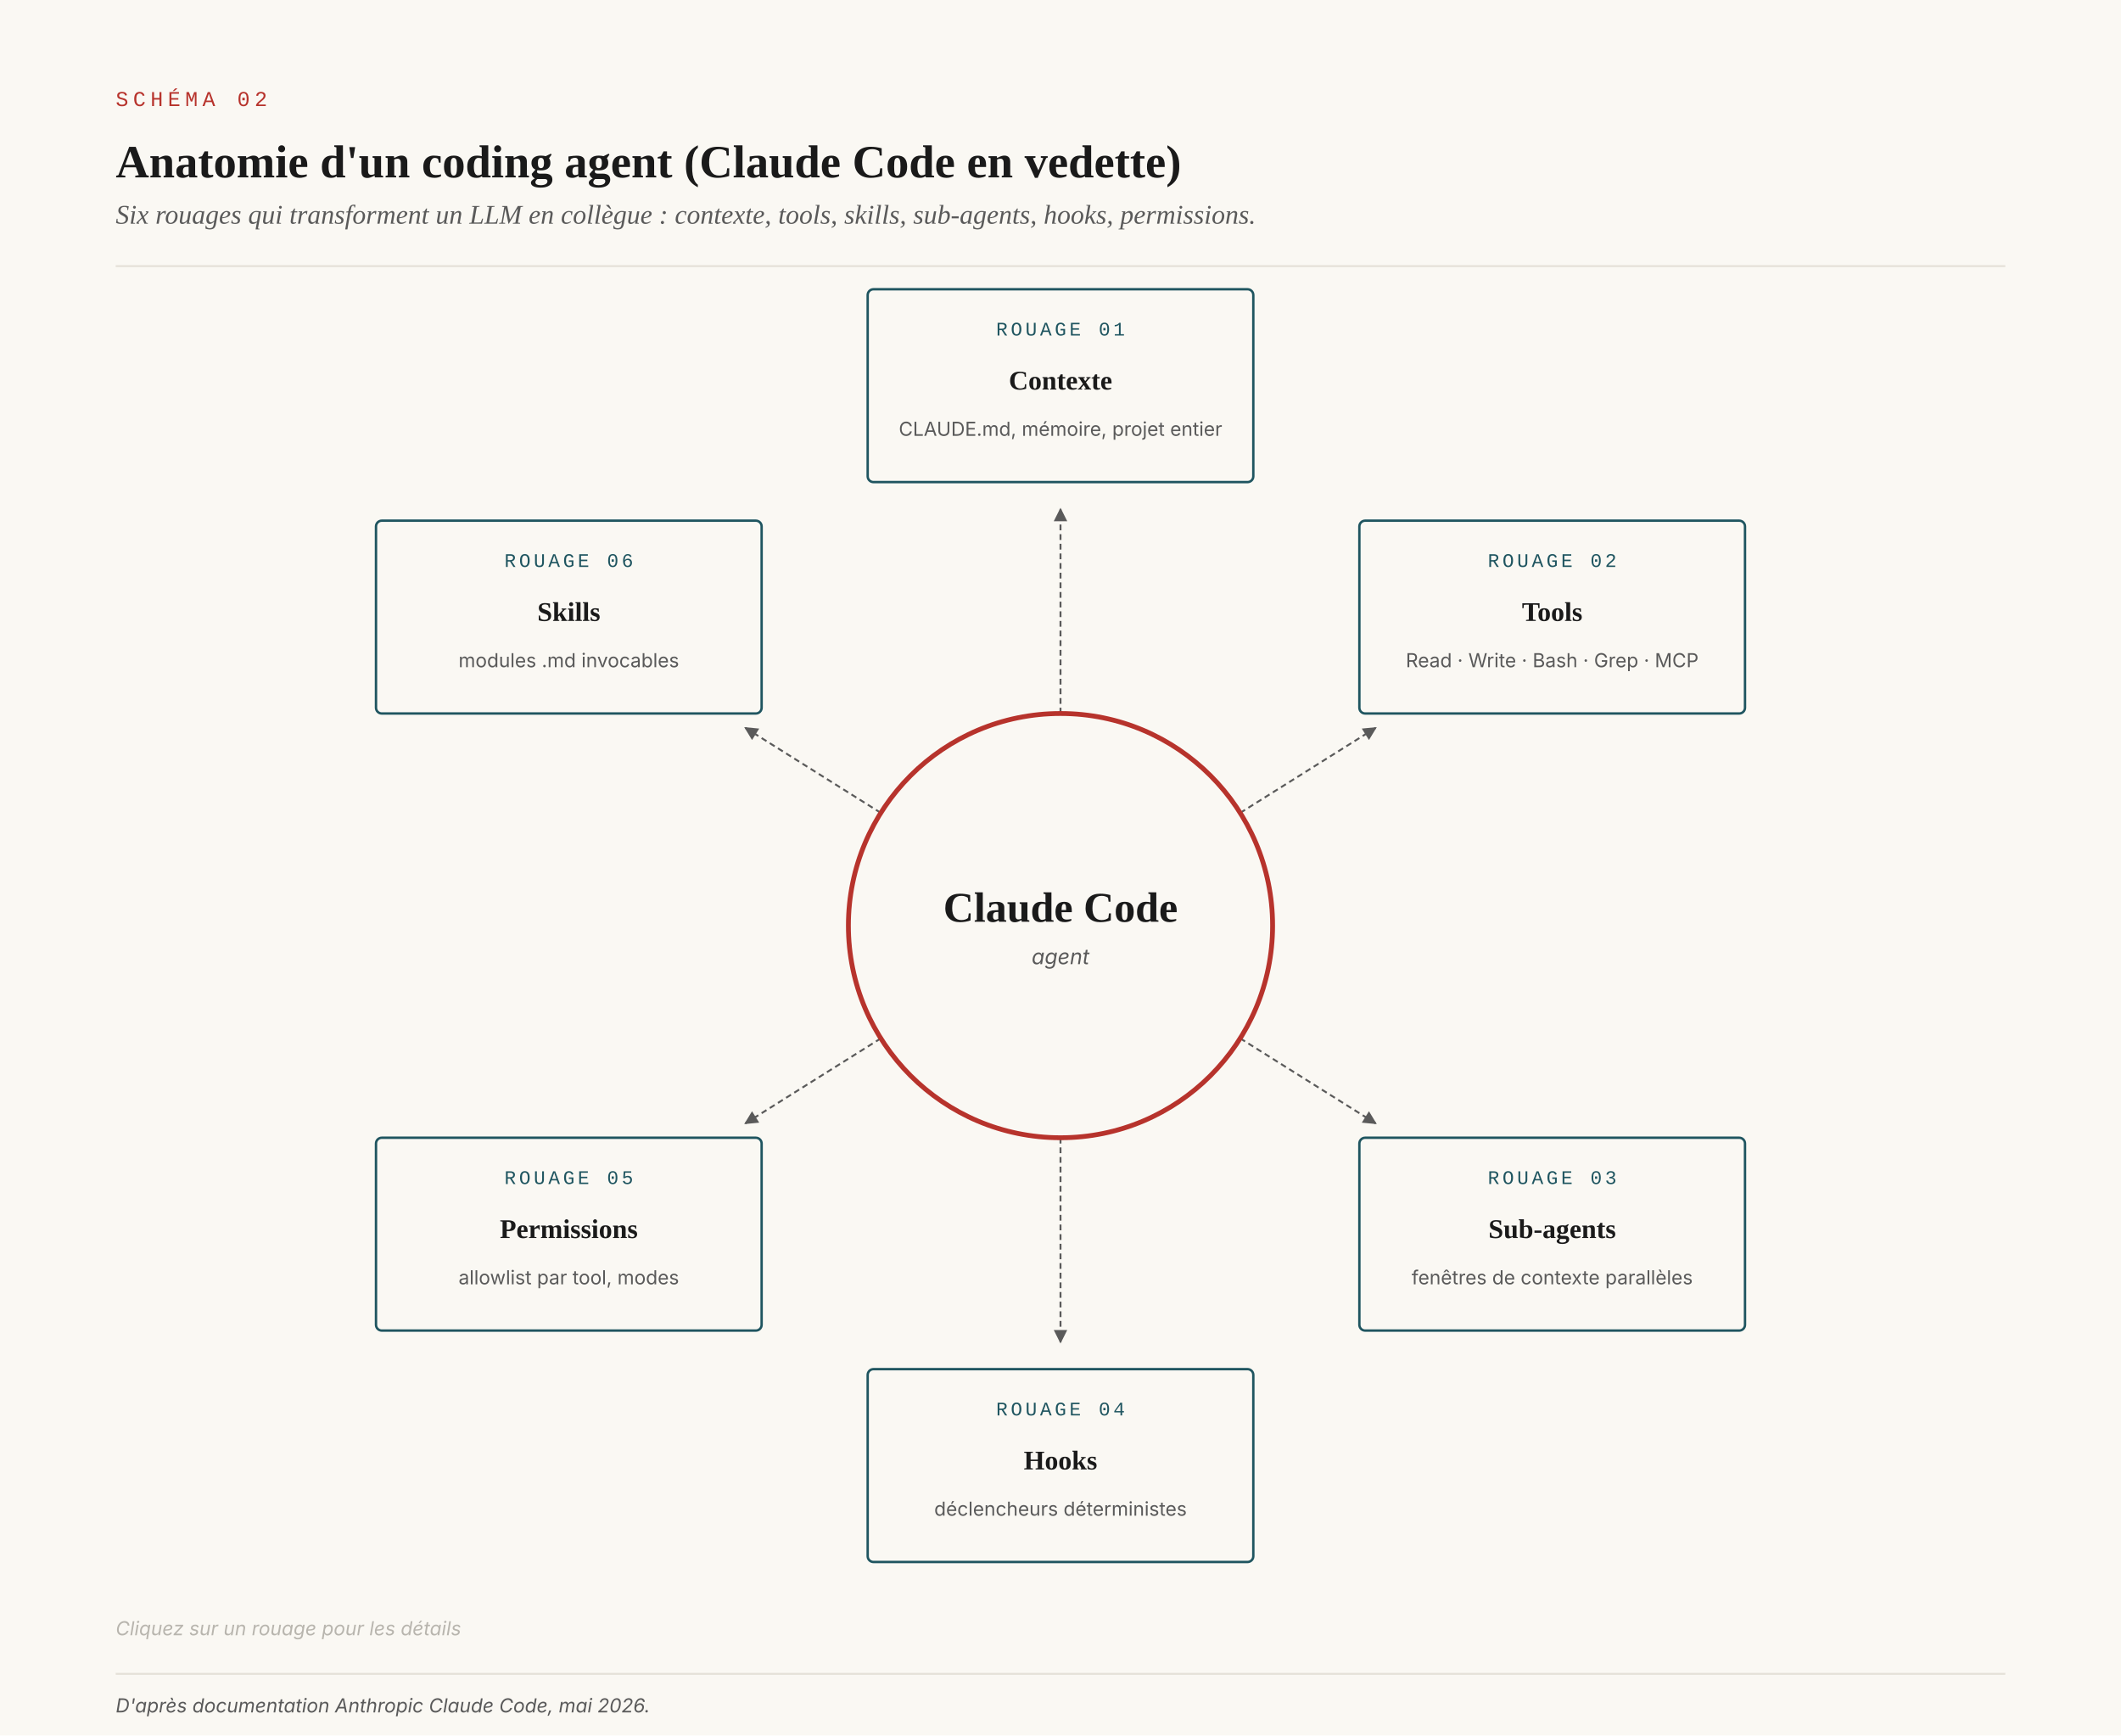
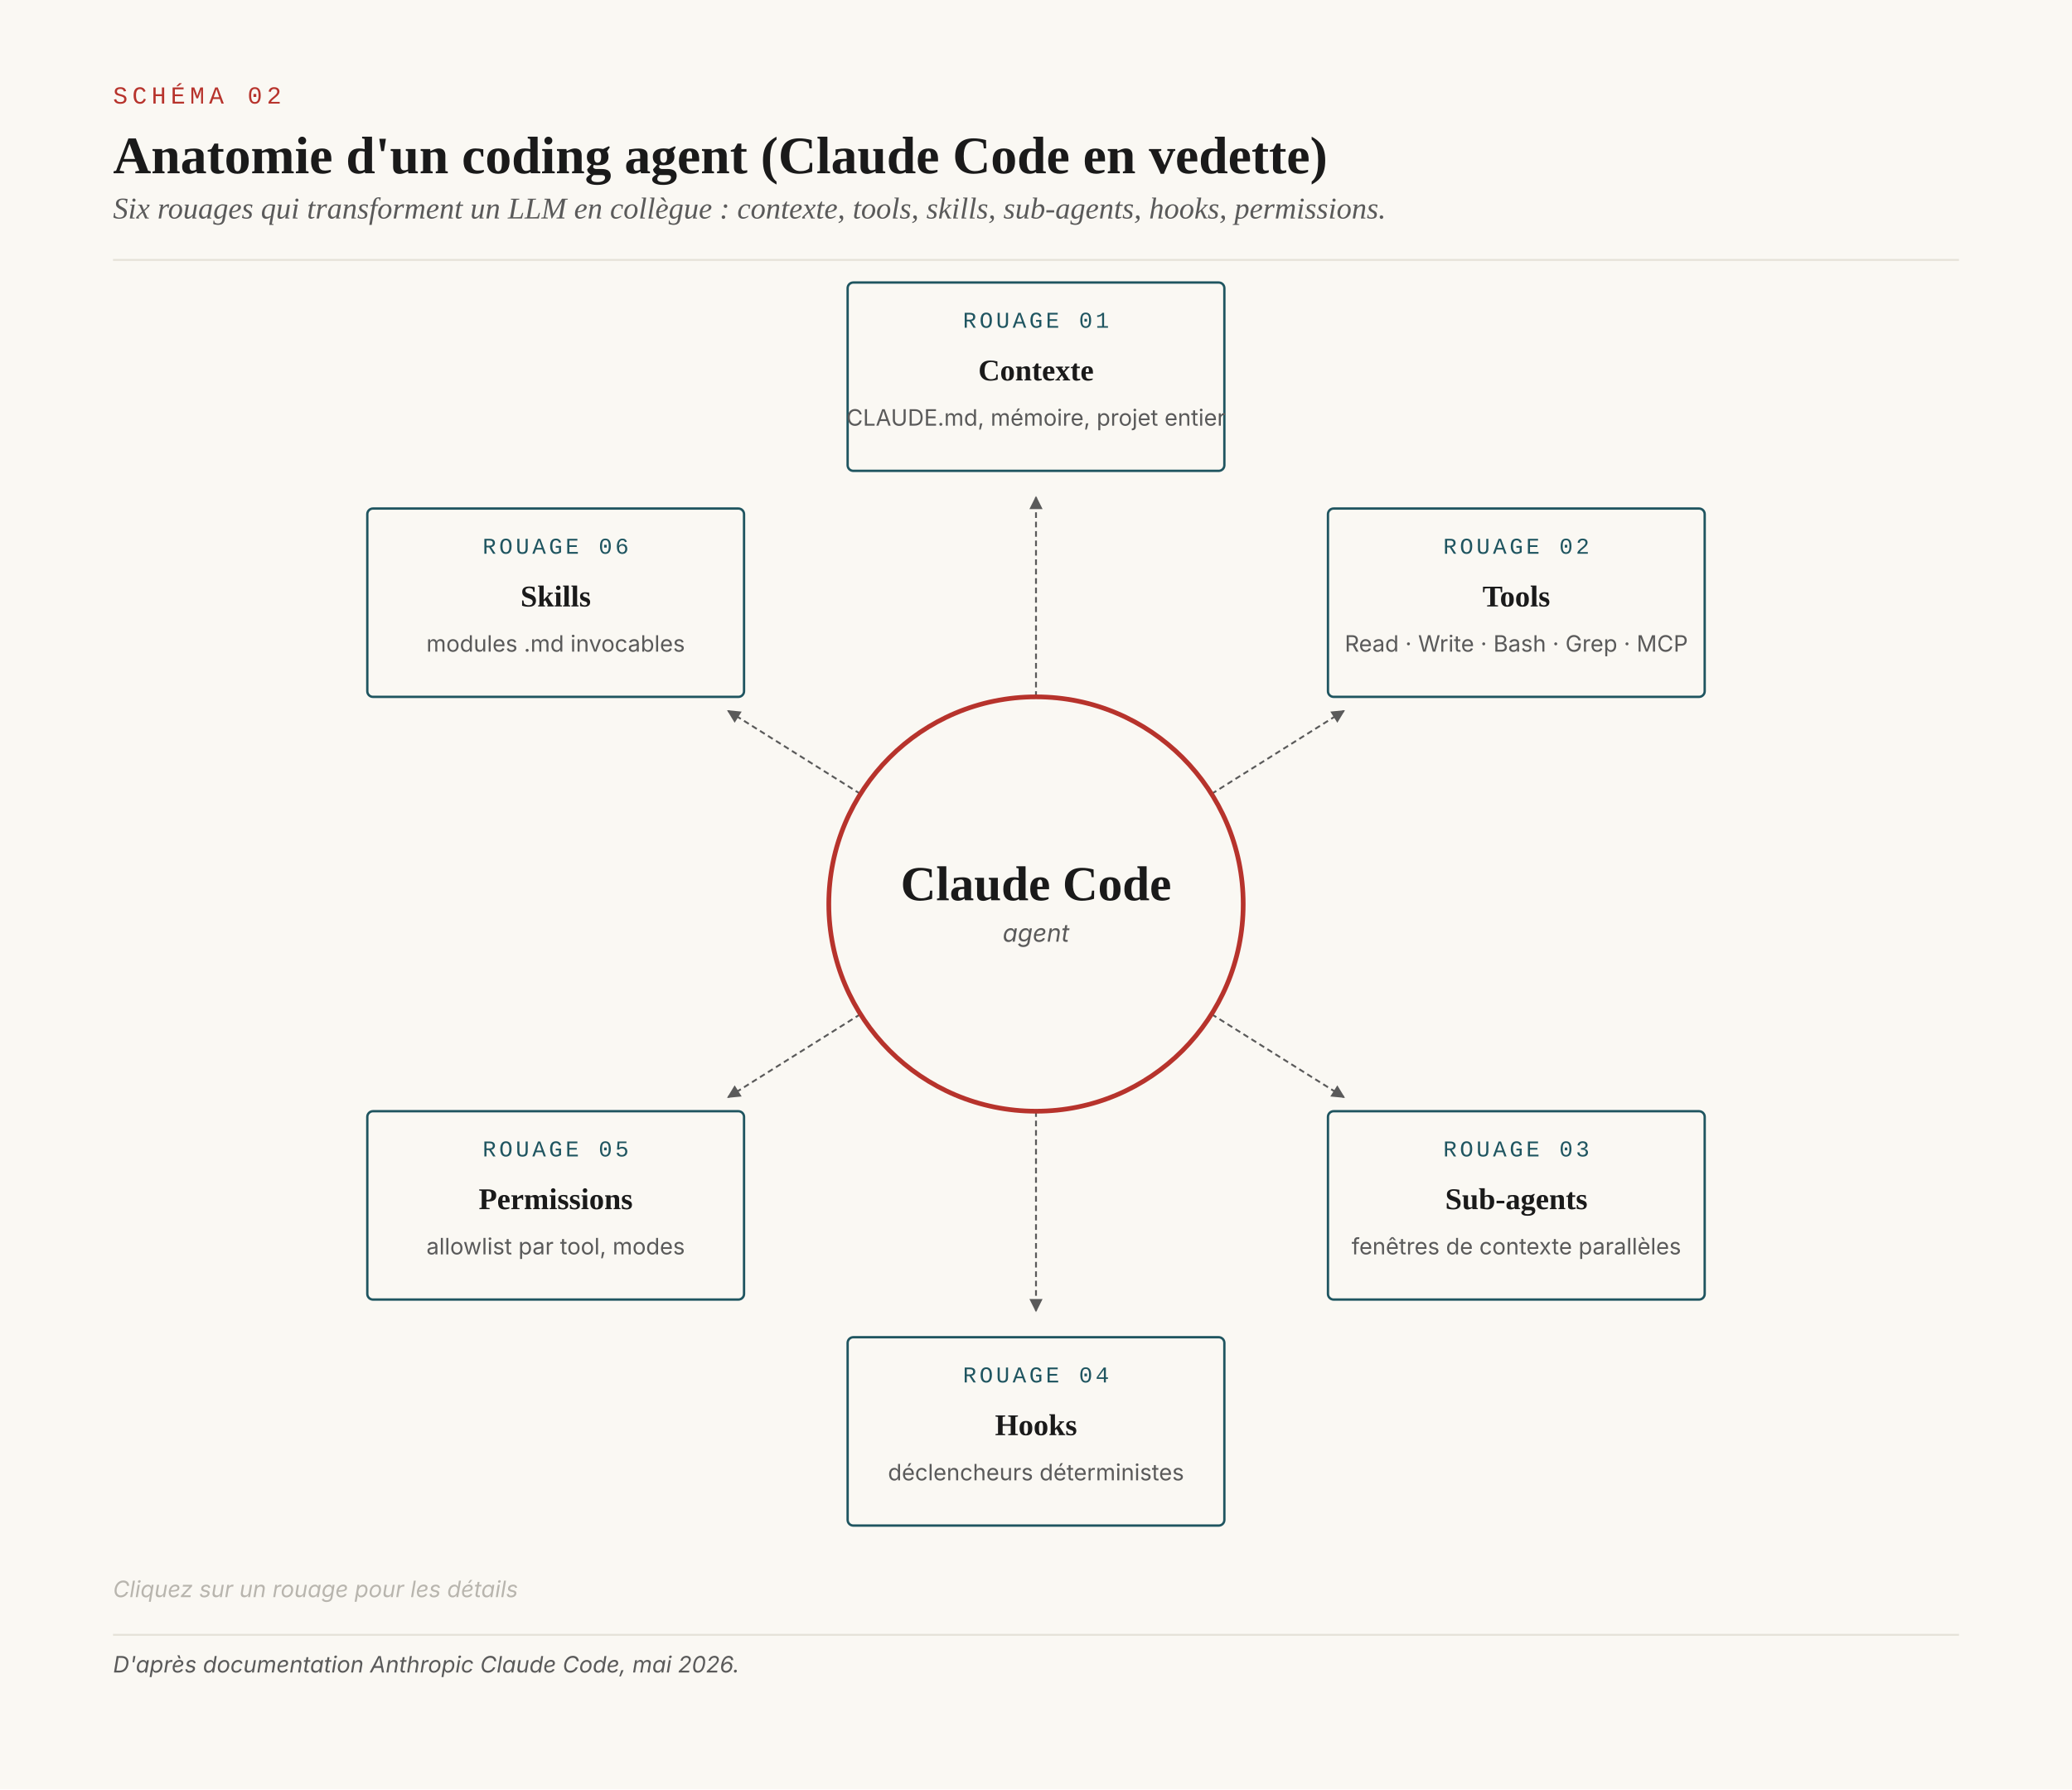
- <svg xmlns="http://www.w3.org/2000/svg" viewBox="0 0 1100 900" data-schema-id="schema-02" role="img" aria-labelledby="schema-02-title">
+ <svg xmlns="http://www.w3.org/2000/svg" viewBox="0 0 1100 950" data-schema-id="schema-02" role="img" aria-labelledby="schema-02-title">
  <defs>
    <style>
      .display { font-family: 'Spectral', 'Times New Roman', serif; }
      .body { font-family: 'Inter', 'Helvetica Neue', sans-serif; }
      .mono { font-family: 'JetBrains Mono', 'Courier New', monospace; }
      .interactive { cursor: pointer; outline: none; }
      .interactive:hover rect.box,
      .interactive:focus rect.box { fill: #F2EEE3; stroke-width: 2; }
      .interactive:focus { outline: none; }
    </style>
    <marker id="arr-02" viewBox="0 0 10 10" refX="9" refY="5" markerWidth="7" markerHeight="7" orient="auto-start-reverse">
      <path d="M 0 0 L 10 5 L 0 10 z" fill="#5A5A5A" />
    </marker>
  </defs>
-   <rect x="0" y="0" width="1100" height="900" fill="#FAF8F3" />
-   <text class="mono" x="60" y="55" font-size="11" fill="#B7332C" letter-spacing="2.4">SCHÉMA 02</text>
-   <text class="display" x="60" y="92" font-size="24" font-weight="600" fill="#1A1A1A">Anatomie d'un coding agent (Claude Code en vedette)</text>
-   <text class="display" x="60" y="116" font-size="14" font-style="italic" fill="#5A5A5A">Six rouages qui transforment un LLM en collègue : contexte, tools, skills, sub-agents, hooks, permissions.</text>
+   <rect x="0" y="0" width="1100" height="950" fill="#FAF8F3" />
+   <text class="mono" x="60" y="55" font-size="13" fill="#B7332C" letter-spacing="2.4">SCHÉMA 02</text>
+   <text class="display" x="60" y="92" font-size="28" font-weight="600" fill="#1A1A1A">Anatomie d'un coding agent (Claude Code en vedette)</text>
+   <text class="display" x="60" y="116" font-size="16" font-style="italic" fill="#5A5A5A">Six rouages qui transforment un LLM en collègue : contexte, tools, skills, sub-agents, hooks, permissions.</text>
  <line x1="60" y1="138" x2="1040" y2="138" stroke="#E5E1D8" stroke-width="1" />
  <g stroke="#5A5A5A" stroke-width="1" stroke-dasharray="3 2" fill="none" marker-end="url(#arr-02)">
    <line x1="550" y1="370" x2="550" y2="264" />
    <line x1="643.18" y1="421.54" x2="713.45" y2="377.44" />
    <line x1="643.18" y1="538.46" x2="713.45" y2="582.56" />
    <line x1="550" y1="590" x2="550" y2="696" />
    <line x1="456.82" y1="538.46" x2="386.55" y2="582.56" />
    <line x1="456.82" y1="421.54" x2="386.55" y2="377.44" />
  </g>
  <g>
    <circle cx="550" cy="480" r="110" fill="#FAF8F3" stroke="#B7332C" stroke-width="2.5" />
-     <text class="display" x="550" y="478" font-size="22" font-weight="600" fill="#1A1A1A" text-anchor="middle">Claude Code</text>
-     <text class="body" x="550" y="500" font-size="11" font-style="italic" fill="#5A5A5A" text-anchor="middle">agent</text>
+     <text class="display" x="550" y="478" font-size="26" font-weight="600" fill="#1A1A1A" text-anchor="middle">Claude Code</text>
+     <text class="body" x="550" y="500" font-size="13" font-style="italic" fill="#5A5A5A" text-anchor="middle">agent</text>
  </g>
  <g class="interactive" data-card="card-contexte" tabindex="0" role="button" aria-label="Contexte : CLAUDE.md, mémoire, projet entier">
    <rect class="box" x="450" y="150" width="200" height="100" rx="3" fill="#FAF8F3" stroke="#1F5560" stroke-width="1.25" />
-     <text class="mono" x="550" y="174" font-size="10" fill="#1F5560" letter-spacing="1.6" text-anchor="middle">ROUAGE 01</text>
-     <text class="display" x="550" y="202" font-size="14" font-weight="600" fill="#1A1A1A" text-anchor="middle">Contexte</text>
-     <text class="body" x="550" y="226" font-size="10" fill="#5A5A5A" text-anchor="middle">CLAUDE.md, mémoire, projet entier</text>
+     <text class="mono" x="550" y="174" font-size="12" fill="#1F5560" letter-spacing="1.6" text-anchor="middle">ROUAGE 01</text>
+     <text class="display" x="550" y="202" font-size="16" font-weight="600" fill="#1A1A1A" text-anchor="middle">Contexte</text>
+     <text class="body" x="550" y="226" font-size="12" fill="#5A5A5A" text-anchor="middle">CLAUDE.md, mémoire, projet entier</text>
  </g>
  <g class="interactive" data-card="card-tools" tabindex="0" role="button" aria-label="Tools : Read, Write, Bash, Grep, MCP">
    <rect class="box" x="705" y="270" width="200" height="100" rx="3" fill="#FAF8F3" stroke="#1F5560" stroke-width="1.25" />
-     <text class="mono" x="805" y="294" font-size="10" fill="#1F5560" letter-spacing="1.6" text-anchor="middle">ROUAGE 02</text>
-     <text class="display" x="805" y="322" font-size="14" font-weight="600" fill="#1A1A1A" text-anchor="middle">Tools</text>
-     <text class="body" x="805" y="346" font-size="10" fill="#5A5A5A" text-anchor="middle">Read · Write · Bash · Grep · MCP</text>
+     <text class="mono" x="805" y="294" font-size="12" fill="#1F5560" letter-spacing="1.6" text-anchor="middle">ROUAGE 02</text>
+     <text class="display" x="805" y="322" font-size="16" font-weight="600" fill="#1A1A1A" text-anchor="middle">Tools</text>
+     <text class="body" x="805" y="346" font-size="12" fill="#5A5A5A" text-anchor="middle">Read · Write · Bash · Grep · MCP</text>
  </g>
  <g class="interactive" data-card="card-subagents" tabindex="0" role="button" aria-label="Sub-agents : fenêtres de contexte parallèles">
    <rect class="box" x="705" y="590" width="200" height="100" rx="3" fill="#FAF8F3" stroke="#1F5560" stroke-width="1.25" />
-     <text class="mono" x="805" y="614" font-size="10" fill="#1F5560" letter-spacing="1.6" text-anchor="middle">ROUAGE 03</text>
-     <text class="display" x="805" y="642" font-size="14" font-weight="600" fill="#1A1A1A" text-anchor="middle">Sub-agents</text>
-     <text class="body" x="805" y="666" font-size="10" fill="#5A5A5A" text-anchor="middle">fenêtres de contexte parallèles</text>
+     <text class="mono" x="805" y="614" font-size="12" fill="#1F5560" letter-spacing="1.6" text-anchor="middle">ROUAGE 03</text>
+     <text class="display" x="805" y="642" font-size="16" font-weight="600" fill="#1A1A1A" text-anchor="middle">Sub-agents</text>
+     <text class="body" x="805" y="666" font-size="12" fill="#5A5A5A" text-anchor="middle">fenêtres de contexte parallèles</text>
  </g>
  <g class="interactive" data-card="card-hooks" tabindex="0" role="button" aria-label="Hooks : déclencheurs déterministes">
    <rect class="box" x="450" y="710" width="200" height="100" rx="3" fill="#FAF8F3" stroke="#1F5560" stroke-width="1.25" />
-     <text class="mono" x="550" y="734" font-size="10" fill="#1F5560" letter-spacing="1.6" text-anchor="middle">ROUAGE 04</text>
-     <text class="display" x="550" y="762" font-size="14" font-weight="600" fill="#1A1A1A" text-anchor="middle">Hooks</text>
-     <text class="body" x="550" y="786" font-size="10" fill="#5A5A5A" text-anchor="middle">déclencheurs déterministes</text>
+     <text class="mono" x="550" y="734" font-size="12" fill="#1F5560" letter-spacing="1.6" text-anchor="middle">ROUAGE 04</text>
+     <text class="display" x="550" y="762" font-size="16" font-weight="600" fill="#1A1A1A" text-anchor="middle">Hooks</text>
+     <text class="body" x="550" y="786" font-size="12" fill="#5A5A5A" text-anchor="middle">déclencheurs déterministes</text>
  </g>
  <g class="interactive" data-card="card-permissions" tabindex="0" role="button" aria-label="Permissions : allowlist par tool, modes">
    <rect class="box" x="195" y="590" width="200" height="100" rx="3" fill="#FAF8F3" stroke="#1F5560" stroke-width="1.25" />
-     <text class="mono" x="295" y="614" font-size="10" fill="#1F5560" letter-spacing="1.6" text-anchor="middle">ROUAGE 05</text>
-     <text class="display" x="295" y="642" font-size="14" font-weight="600" fill="#1A1A1A" text-anchor="middle">Permissions</text>
-     <text class="body" x="295" y="666" font-size="10" fill="#5A5A5A" text-anchor="middle">allowlist par tool, modes</text>
+     <text class="mono" x="295" y="614" font-size="12" fill="#1F5560" letter-spacing="1.6" text-anchor="middle">ROUAGE 05</text>
+     <text class="display" x="295" y="642" font-size="16" font-weight="600" fill="#1A1A1A" text-anchor="middle">Permissions</text>
+     <text class="body" x="295" y="666" font-size="12" fill="#5A5A5A" text-anchor="middle">allowlist par tool, modes</text>
  </g>
  <g class="interactive" data-card="card-skills" tabindex="0" role="button" aria-label="Skills : modules .md invocables">
    <rect class="box" x="195" y="270" width="200" height="100" rx="3" fill="#FAF8F3" stroke="#1F5560" stroke-width="1.25" />
-     <text class="mono" x="295" y="294" font-size="10" fill="#1F5560" letter-spacing="1.6" text-anchor="middle">ROUAGE 06</text>
-     <text class="display" x="295" y="322" font-size="14" font-weight="600" fill="#1A1A1A" text-anchor="middle">Skills</text>
-     <text class="body" x="295" y="346" font-size="10" fill="#5A5A5A" text-anchor="middle">modules .md invocables</text>
+     <text class="mono" x="295" y="294" font-size="12" fill="#1F5560" letter-spacing="1.6" text-anchor="middle">ROUAGE 06</text>
+     <text class="display" x="295" y="322" font-size="16" font-weight="600" fill="#1A1A1A" text-anchor="middle">Skills</text>
+     <text class="body" x="295" y="346" font-size="12" fill="#5A5A5A" text-anchor="middle">modules .md invocables</text>
  </g>
-   <text class="body" x="60" y="848" font-size="10" font-style="italic" fill="#B8B5AE">Cliquez sur un rouage pour les détails</text>
+   <text class="body" x="60" y="848" font-size="12" font-style="italic" fill="#B8B5AE">Cliquez sur un rouage pour les détails</text>
  <line x1="60" y1="868" x2="1040" y2="868" stroke="#E5E1D8" stroke-width="1" />
-   <text class="body" x="60" y="888" font-size="10" font-style="italic" fill="#5A5A5A">D'après documentation Anthropic Claude Code, mai 2026.</text>
+   <text class="body" x="60" y="888" font-size="12" font-style="italic" fill="#5A5A5A">D'après documentation Anthropic Claude Code, mai 2026.</text>
</svg>
